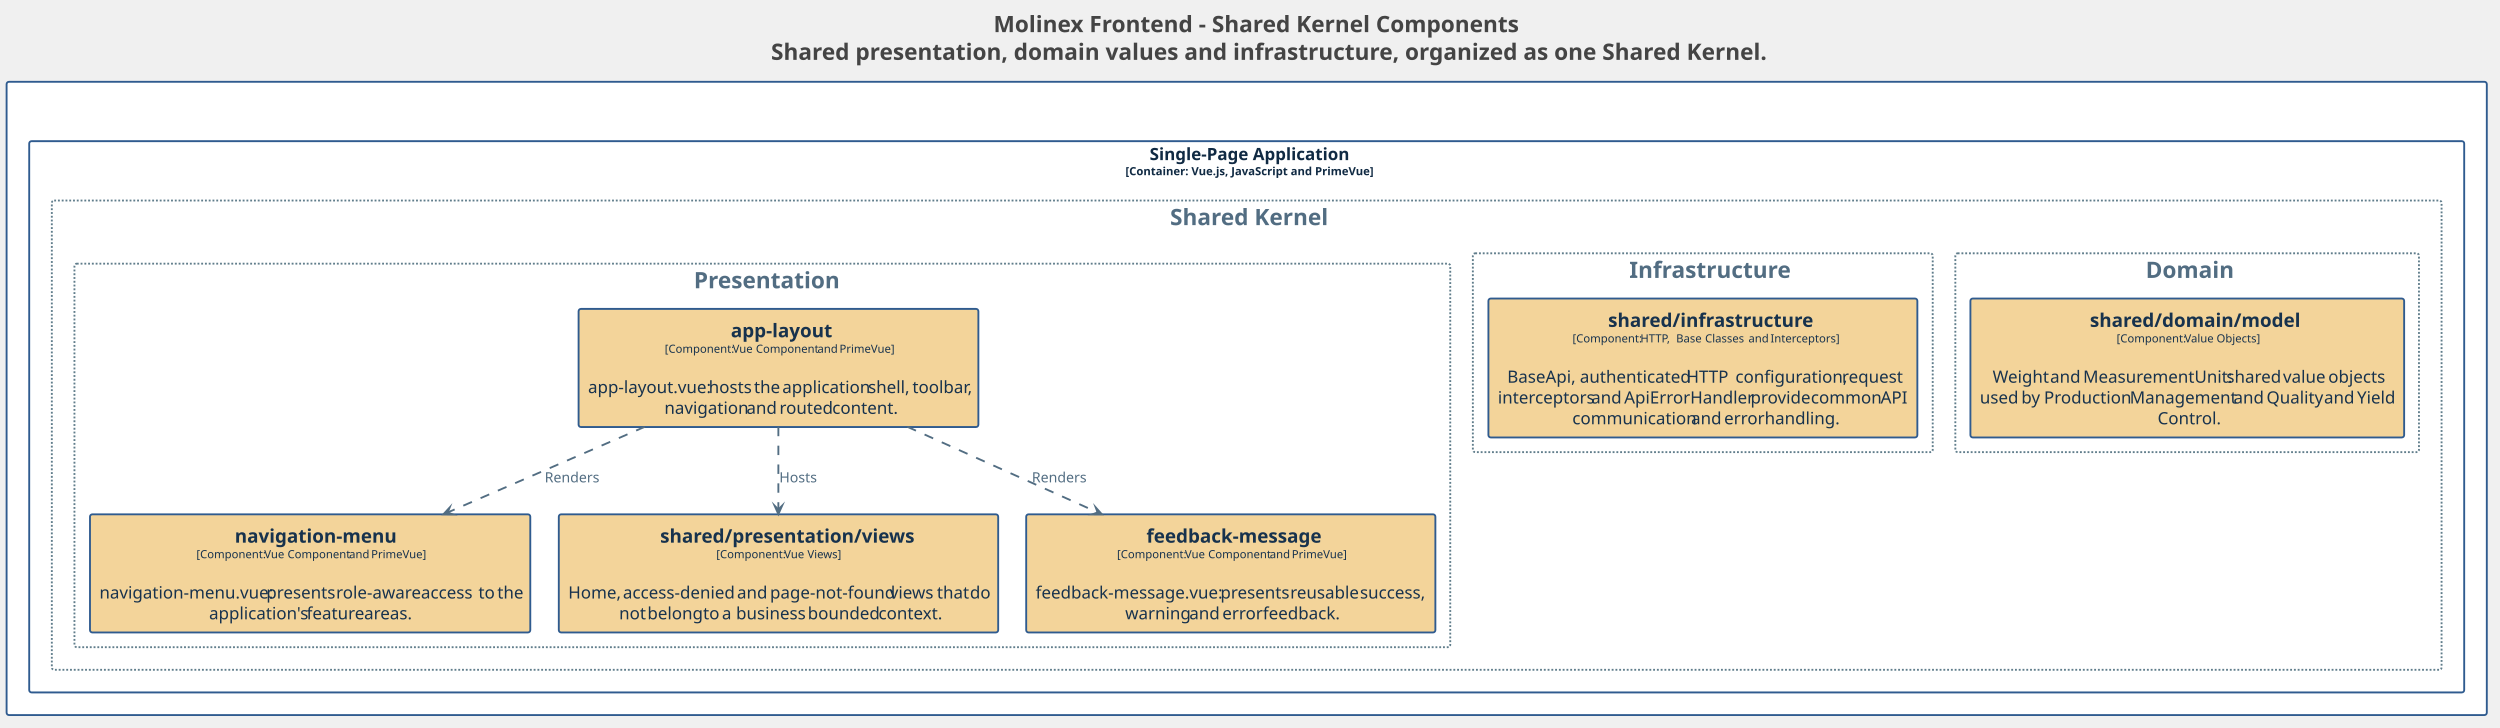
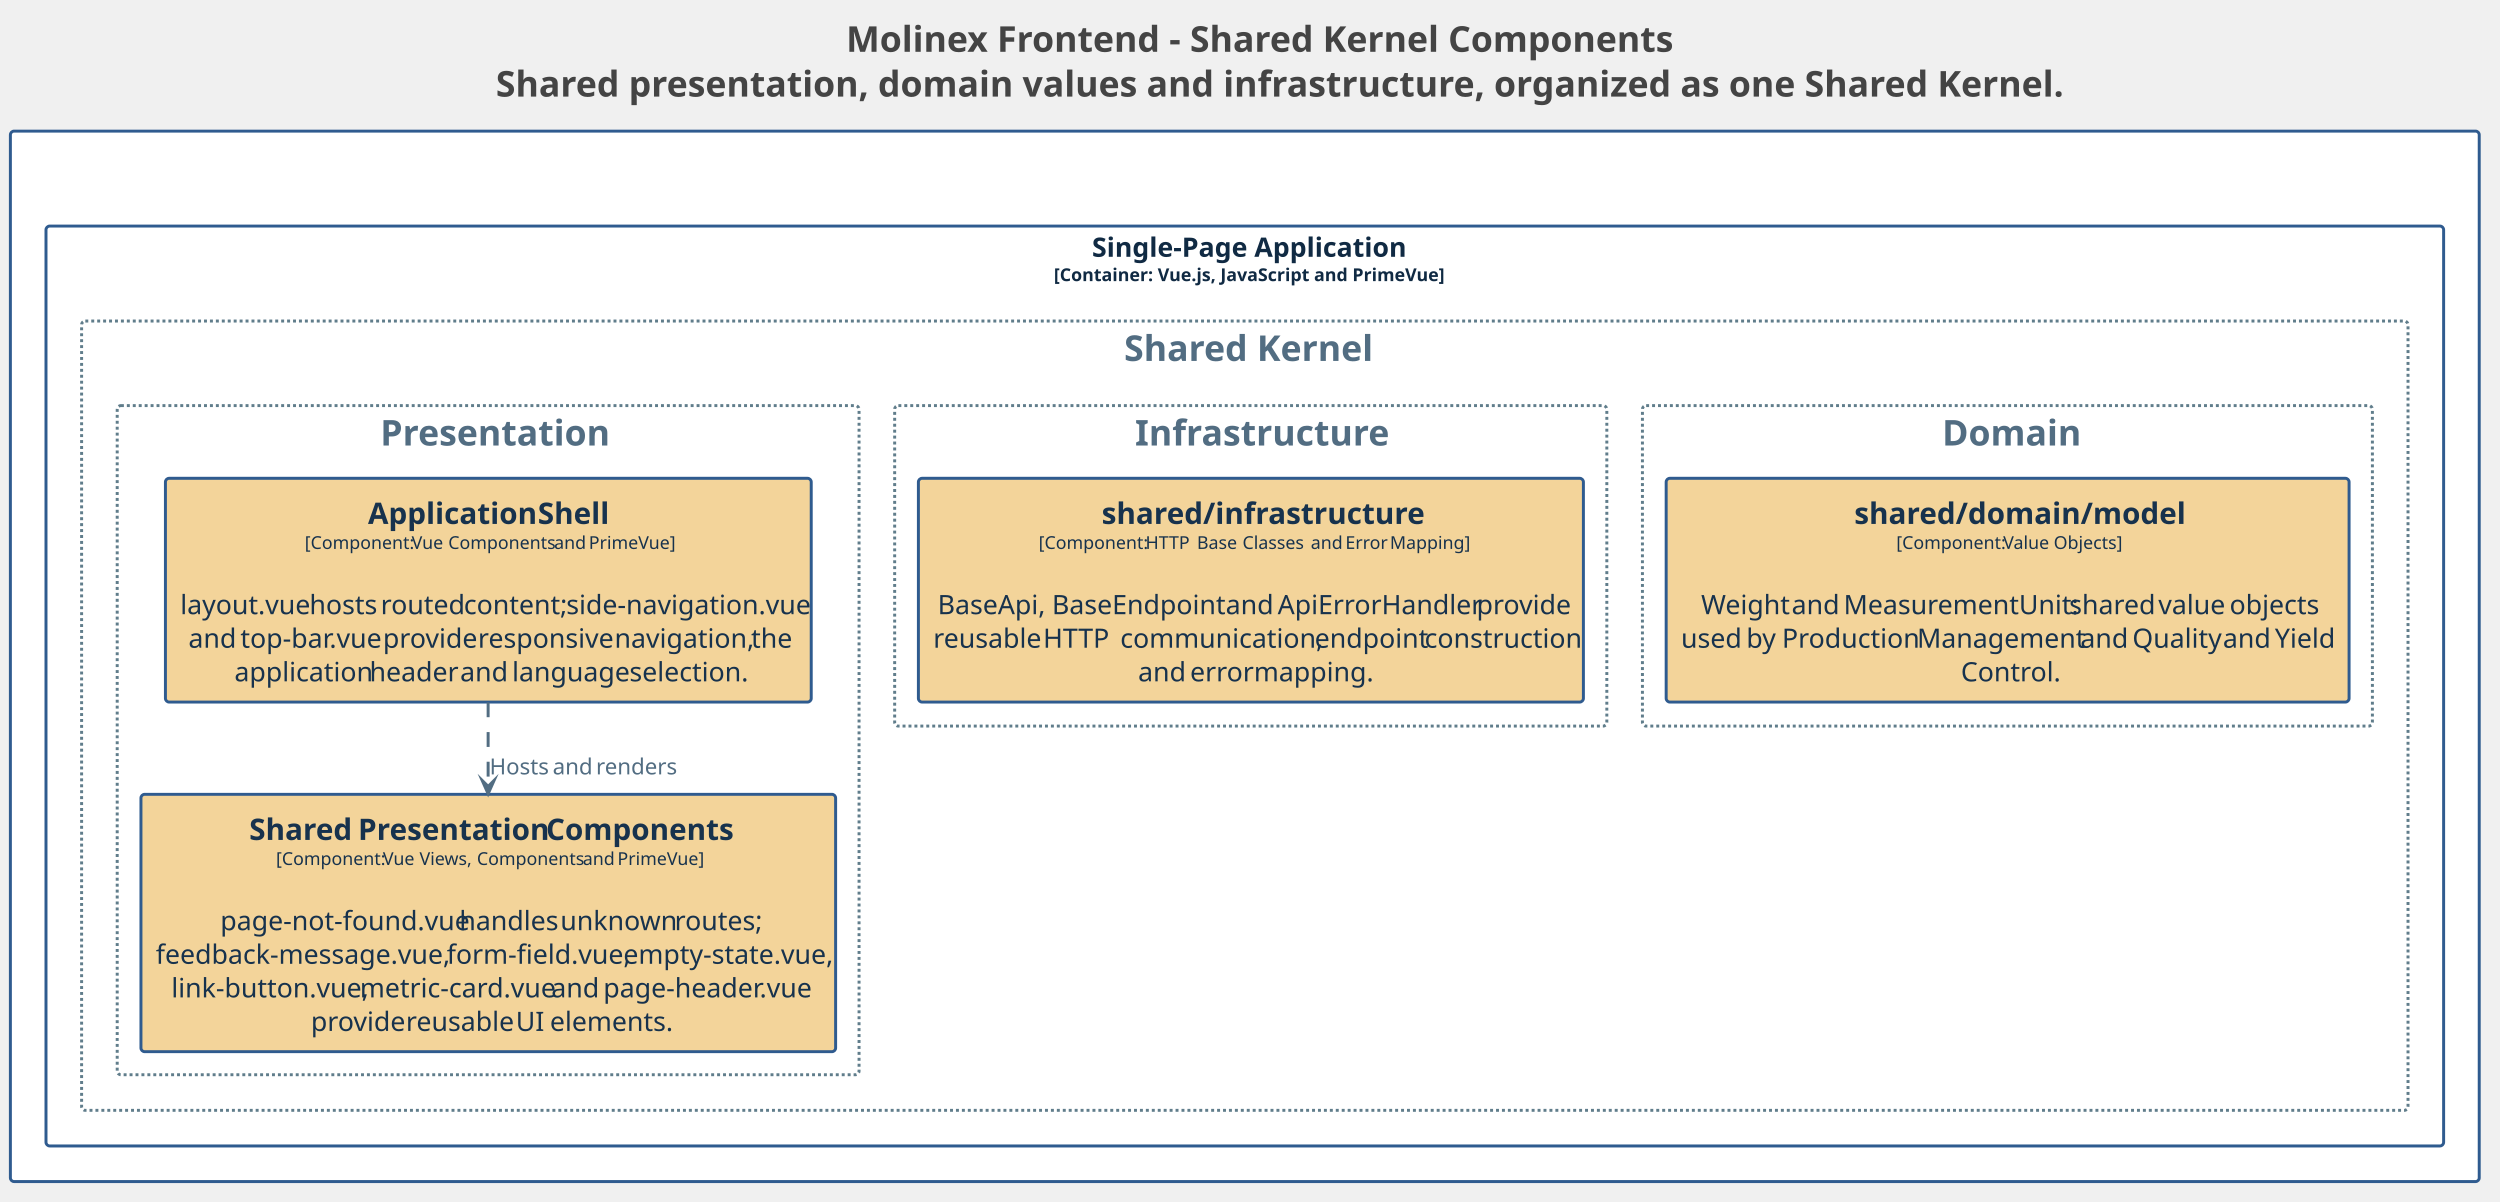
- <svg xmlns="http://www.w3.org/2000/svg" version="1.1" data-diagram-type="DESCRIPTION" style="width:2653px;height:772px;background:#FFFFFF;" width="2653px" height="772px" viewBox="0 0 2653 772" zoomAndPan="magnify" preserveAspectRatio="none" contentStyleType="text/css">
+ <svg xmlns="http://www.w3.org/2000/svg" version="1.1" data-diagram-type="DESCRIPTION" style="width:1685px;height:810px;background:#FFFFFF;" width="1685px" height="810px" viewBox="0 0 1685 810" zoomAndPan="magnify" preserveAspectRatio="none" contentStyleType="text/css">
  <defs />
  <g font-family="sans-serif" lengthAdjust="spacing">
    <g class="title" data-source-line="1">
-       <text x="1054.313" y="34.129" fill="#444" font-size="24" textLength="537.375" font-weight="700">Molinex Frontend - Shared Kernel Components</text>
-       <text x="818.203" y="63.531" fill="#444" font-size="24" textLength="1009.594" font-weight="700">Shared presentation, domain values and infrastructure, organized as one Shared Kernel.</text>
-     </g>
-     <g class="cluster" data-qualified-name="Molinex Platform.n.size.12..Software System...size." id="ent0001" data-source-line="126">
-       <rect x="7" y="86.805" width="2632" height="672" fill="#FFF" style="stroke:#2F5B8F;stroke-width:2;" rx="2.5" ry="2.5" />
-       <text x="1250.49" y="106.901" fill="#FFF" font-size="18" textLength="145.02" font-weight="700">Molinex Platform</text>
-       <text x="1270.652" y="122.921" fill="#FFF" font-size="12" textLength="104.695" font-weight="700">[Software System]</text>
-     </g>
-     <g class="cluster" data-qualified-name="Molinex Platform.n.size.12..Software System...size..Single-Page Application.n.size.12..Container. Vue.js. JavaScript and PrimeVue...size." id="ent0002" data-source-line="127">
-       <rect x="31" y="149.805" width="2584" height="585" fill="#FFF" style="stroke:#2F5B8F;stroke-width:2;" rx="2.5" ry="2.5" />
-       <text x="1219.988" y="169.901" fill="#102A43" font-size="18" textLength="206.024" font-weight="700">Single-Page Application</text>
-       <text x="1194.296" y="185.921" fill="#102A43" font-size="12" textLength="257.408" font-weight="700">[Container: Vue.js, JavaScript and PrimeVue]</text>
-     </g>
-     <g class="cluster" data-qualified-name="Molinex Platform.n.size.12..Software System...size..Single-Page Application.n.size.12..Container. Vue.js. JavaScript and PrimeVue...size..groupU2hhcmVkIEtlcm5lbA.." id="ent0003" data-source-line="128">
-       <rect x="55" y="212.805" width="2536" height="498" fill="#FFF" style="stroke:#607D8B;stroke-width:2;stroke-dasharray:2,2;" rx="2.5" ry="2.5" />
-       <text x="1241.637" y="238.934" fill="#526D82" font-size="24" textLength="162.727" font-weight="700">Shared Kernel</text>
-     </g>
-     <g class="cluster" data-qualified-name="Molinex Platform.n.size.12..Software System...size..Single-Page Application.n.size.12..Container. Vue.js. JavaScript and PrimeVue...size..groupU2hhcmVkIEtlcm5lbA...groupU2hhcmVkIEtlcm5lbC9Eb21haW4." id="ent0004" data-source-line="129">
-       <rect x="2075" y="268.805" width="492" height="211" fill="#FFF" style="stroke:#607D8B;stroke-width:2;stroke-dasharray:2,2;" rx="2.5" ry="2.5" />
-       <text x="2276.996" y="294.934" fill="#526D82" font-size="24" textLength="88.008" font-weight="700">Domain</text>
-     </g>
-     <g class="cluster" data-qualified-name="Molinex Platform.n.size.12..Software System...size..Single-Page Application.n.size.12..Container. Vue.js. JavaScript and PrimeVue...size..groupU2hhcmVkIEtlcm5lbA...groupU2hhcmVkIEtlcm5lbC9JbmZyYXN0cnVjdHVyZQ.." id="ent0006" data-source-line="133">
-       <rect x="1563" y="268.805" width="488" height="211" fill="#FFF" style="stroke:#607D8B;stroke-width:2;stroke-dasharray:2,2;" rx="2.5" ry="2.5" />
-       <text x="1728.982" y="294.934" fill="#526D82" font-size="24" textLength="156.035" font-weight="700">Infrastructure</text>
-     </g>
-     <g class="cluster" data-qualified-name="Molinex Platform.n.size.12..Software System...size..Single-Page Application.n.size.12..Container. Vue.js. JavaScript and PrimeVue...size..groupU2hhcmVkIEtlcm5lbA...groupU2hhcmVkIEtlcm5lbC9QcmVzZW50YXRpb24." id="ent0008" data-source-line="137">
-       <rect x="79" y="279.805" width="1460" height="407" fill="#FFF" style="stroke:#607D8B;stroke-width:2;stroke-dasharray:2,2;" rx="2.5" ry="2.5" />
-       <text x="736.314" y="305.934" fill="#526D82" font-size="24" textLength="145.371" font-weight="700">Presentation</text>
-     </g>
-     <g class="entity" data-qualified-name="Molinex Platform.n.size.12..Software System...size..Single-Page Application.n.size.12..Container. Vue.js. JavaScript and PrimeVue...size..groupU2hhcmVkIEtlcm5lbA...groupU2hhcmVkIEtlcm5lbC9Eb21haW4..MolinexPlatform.SinglePageApplication.shareddomainmodel" id="ent0005" data-source-line="130">
-       <rect x="2091" y="316.805" width="460.279" height="147.41" fill="#F3D49A" style="stroke:#2F5B8F;stroke-width:2;" rx="2.5" ry="2.5" />
-       <text x="2217.785" y="346.912" fill="#17324D" font-size="20" textLength="206.709" font-weight="700">shared/domain/model</text>
-       <text x="2246.099" y="363.371" fill="#17324D" font-size="12" textLength="68.707">[Component:</text>
-       <text x="2314.806" y="363.371" fill="#17324D" font-size="12"> </text>
-       <text x="2318.14" y="363.371" fill="#17324D" font-size="12" textLength="30.691">Value</text>
-       <text x="2348.831" y="363.371" fill="#17324D" font-size="12"> </text>
-       <text x="2352.165" y="363.371" fill="#17324D" font-size="12" textLength="44.016">Objects]</text>
-       <text x="2318.639" y="384.104" fill="#17324D" font-size="18"> </text>
-       <text x="2114.531" y="406.156" fill="#17324D" font-size="18" textLength="56.021">Weight</text>
-       <text x="2170.552" y="406.156" fill="#17324D" font-size="18"> </text>
-       <text x="2175.553" y="406.156" fill="#17324D" font-size="18" textLength="30.032">and</text>
-       <text x="2205.585" y="406.156" fill="#17324D" font-size="18"> </text>
-       <text x="2210.586" y="406.156" fill="#17324D" font-size="18" textLength="147.059">MeasurementUnit:</text>
-       <text x="2357.645" y="406.156" fill="#17324D" font-size="18"> </text>
-       <text x="2362.646" y="406.156" fill="#17324D" font-size="18" textLength="55.037">shared</text>
-       <text x="2417.683" y="406.156" fill="#17324D" font-size="18"> </text>
-       <text x="2422.684" y="406.156" fill="#17324D" font-size="18" textLength="43.031">value</text>
-       <text x="2465.715" y="406.156" fill="#17324D" font-size="18"> </text>
-       <text x="2470.716" y="406.156" fill="#17324D" font-size="18" textLength="57.032">objects</text>
-       <text x="2101" y="428.208" fill="#17324D" font-size="18" textLength="39.032">used</text>
-       <text x="2140.032" y="428.208" fill="#17324D" font-size="18"> </text>
-       <text x="2145.033" y="428.208" fill="#17324D" font-size="18" textLength="19.011">by</text>
-       <text x="2164.044" y="428.208" fill="#17324D" font-size="18"> </text>
-       <text x="2169.045" y="428.208" fill="#17324D" font-size="18" textLength="86.054">Production</text>
-       <text x="2255.099" y="428.208" fill="#17324D" font-size="18"> </text>
-       <text x="2260.1" y="428.208" fill="#17324D" font-size="18" textLength="105.064">Management</text>
-       <text x="2365.164" y="428.208" fill="#17324D" font-size="18"> </text>
-       <text x="2370.165" y="428.208" fill="#17324D" font-size="18" textLength="30.032">and</text>
-       <text x="2400.197" y="428.208" fill="#17324D" font-size="18"> </text>
-       <text x="2405.198" y="428.208" fill="#17324D" font-size="18" textLength="56.021">Quality</text>
-       <text x="2461.22" y="428.208" fill="#17324D" font-size="18"> </text>
-       <text x="2466.221" y="428.208" fill="#17324D" font-size="18" textLength="30.032">and</text>
-       <text x="2496.253" y="428.208" fill="#17324D" font-size="18"> </text>
-       <text x="2501.254" y="428.208" fill="#17324D" font-size="18" textLength="40.025">Yield</text>
-       <text x="2289.626" y="450.26" fill="#17324D" font-size="18" textLength="63.026">Control.</text>
-     </g>
-     <g class="entity" data-qualified-name="Molinex Platform.n.size.12..Software System...size..Single-Page Application.n.size.12..Container. Vue.js. JavaScript and PrimeVue...size..groupU2hhcmVkIEtlcm5lbA...groupU2hhcmVkIEtlcm5lbC9JbmZyYXN0cnVjdHVyZQ...MolinexPlatform.SinglePageApplication.sharedinfrastructure" id="ent0007" data-source-line="134">
-       <rect x="1579.5" y="316.805" width="455.199" height="147.41" fill="#F3D49A" style="stroke:#2F5B8F;stroke-width:2;" rx="2.5" ry="2.5" />
-       <text x="1706.514" y="346.912" fill="#17324D" font-size="20" textLength="201.172" font-weight="700">shared/infrastructure</text>
-       <text x="1668.704" y="363.371" fill="#17324D" font-size="12" textLength="68.707">[Component:</text>
-       <text x="1737.411" y="363.371" fill="#17324D" font-size="12"> </text>
-       <text x="1740.745" y="363.371" fill="#17324D" font-size="12" textLength="34.664">HTTP,</text>
-       <text x="1775.409" y="363.371" fill="#17324D" font-size="12"> </text>
-       <text x="1778.743" y="363.371" fill="#17324D" font-size="12" textLength="27.352">Base</text>
-       <text x="1806.095" y="363.371" fill="#17324D" font-size="12"> </text>
-       <text x="1809.429" y="363.371" fill="#17324D" font-size="12" textLength="42.68">Classes</text>
-       <text x="1852.108" y="363.371" fill="#17324D" font-size="12"> </text>
-       <text x="1855.442" y="363.371" fill="#17324D" font-size="12" textLength="20.021">and</text>
-       <text x="1875.464" y="363.371" fill="#17324D" font-size="12"> </text>
-       <text x="1878.798" y="363.371" fill="#17324D" font-size="12" textLength="66.697">Interceptors]</text>
-       <text x="1804.599" y="384.104" fill="#17324D" font-size="18"> </text>
-       <text x="1599.48" y="406.156" fill="#17324D" font-size="18" textLength="72.044">BaseApi,</text>
-       <text x="1671.524" y="406.156" fill="#17324D" font-size="18"> </text>
-       <text x="1676.525" y="406.156" fill="#17324D" font-size="18" textLength="108.088">authenticated</text>
-       <text x="1784.613" y="406.156" fill="#17324D" font-size="18"> </text>
-       <text x="1789.614" y="406.156" fill="#17324D" font-size="18" textLength="46.995">HTTP</text>
-       <text x="1836.609" y="406.156" fill="#17324D" font-size="18"> </text>
-       <text x="1841.61" y="406.156" fill="#17324D" font-size="18" textLength="108.07">configuration,</text>
-       <text x="1949.68" y="406.156" fill="#17324D" font-size="18"> </text>
-       <text x="1954.681" y="406.156" fill="#17324D" font-size="18" textLength="60.038">request</text>
-       <text x="1589.5" y="428.208" fill="#17324D" font-size="18" textLength="94.043">interceptors</text>
-       <text x="1683.543" y="428.208" fill="#17324D" font-size="18"> </text>
-       <text x="1688.544" y="428.208" fill="#17324D" font-size="18" textLength="30.032">and</text>
-       <text x="1718.576" y="428.208" fill="#17324D" font-size="18"> </text>
-       <text x="1723.577" y="428.208" fill="#17324D" font-size="18" textLength="129.05">ApiErrorHandler</text>
-       <text x="1852.627" y="428.208" fill="#17324D" font-size="18"> </text>
-       <text x="1857.628" y="428.208" fill="#17324D" font-size="18" textLength="59.036">provide</text>
-       <text x="1916.664" y="428.208" fill="#17324D" font-size="18"> </text>
-       <text x="1921.665" y="428.208" fill="#17324D" font-size="18" textLength="69.021">common</text>
-       <text x="1990.686" y="428.208" fill="#17324D" font-size="18"> </text>
-       <text x="1995.687" y="428.208" fill="#17324D" font-size="18" textLength="29.013">API</text>
-       <text x="1668.522" y="450.26" fill="#17324D" font-size="18" textLength="121.052">communication</text>
-       <text x="1789.574" y="450.26" fill="#17324D" font-size="18"> </text>
-       <text x="1794.575" y="450.26" fill="#17324D" font-size="18" textLength="30.032">and</text>
-       <text x="1824.607" y="450.26" fill="#17324D" font-size="18"> </text>
-       <text x="1829.608" y="450.26" fill="#17324D" font-size="18" textLength="38.004">error</text>
-       <text x="1867.612" y="450.26" fill="#17324D" font-size="18"> </text>
-       <text x="1872.613" y="450.26" fill="#17324D" font-size="18" textLength="73.063">handling.</text>
-     </g>
-     <g class="entity" data-qualified-name="Molinex Platform.n.size.12..Software System...size..Single-Page Application.n.size.12..Container. Vue.js. JavaScript and PrimeVue...size..groupU2hhcmVkIEtlcm5lbA...groupU2hhcmVkIEtlcm5lbC9QcmVzZW50YXRpb24..MolinexPlatform.SinglePageApplication.applayout" id="ent0009" data-source-line="138">
-       <rect x="614" y="327.805" width="424.253" height="125.358" fill="#F3D49A" style="stroke:#2F5B8F;stroke-width:2;" rx="2.5" ry="2.5" />
-       <text x="775.57" y="357.912" fill="#17324D" font-size="20" textLength="101.113" font-weight="700">app-layout</text>
-       <text x="705.388" y="374.371" fill="#17324D" font-size="12" textLength="68.707">[Component:</text>
-       <text x="774.095" y="374.371" fill="#17324D" font-size="12"> </text>
-       <text x="777.429" y="374.371" fill="#17324D" font-size="12" textLength="21.352">Vue</text>
-       <text x="798.781" y="374.371" fill="#17324D" font-size="12"> </text>
-       <text x="802.115" y="374.371" fill="#17324D" font-size="12" textLength="62.039">Component</text>
-       <text x="864.154" y="374.371" fill="#17324D" font-size="12"> </text>
-       <text x="867.488" y="374.371" fill="#17324D" font-size="12" textLength="20.021">and</text>
-       <text x="887.509" y="374.371" fill="#17324D" font-size="12"> </text>
-       <text x="890.843" y="374.371" fill="#17324D" font-size="12" textLength="56.021">PrimeVue]</text>
-       <text x="823.626" y="395.104" fill="#17324D" font-size="18"> </text>
-       <text x="624" y="417.156" fill="#17324D" font-size="18" textLength="123.082">app-layout.vue:</text>
-       <text x="747.082" y="417.156" fill="#17324D" font-size="18"> </text>
-       <text x="752.083" y="417.156" fill="#17324D" font-size="18" textLength="43.022">hosts</text>
-       <text x="795.105" y="417.156" fill="#17324D" font-size="18"> </text>
-       <text x="800.106" y="417.156" fill="#17324D" font-size="18" textLength="25.022">the</text>
-       <text x="825.129" y="417.156" fill="#17324D" font-size="18"> </text>
-       <text x="830.13" y="417.156" fill="#17324D" font-size="18" textLength="86.063">application</text>
-       <text x="916.192" y="417.156" fill="#17324D" font-size="18"> </text>
-       <text x="921.193" y="417.156" fill="#17324D" font-size="18" textLength="42.021">shell,</text>
-       <text x="963.214" y="417.156" fill="#17324D" font-size="18"> </text>
-       <text x="968.215" y="417.156" fill="#17324D" font-size="18" textLength="60.038">toolbar,</text>
-       <text x="705.035" y="439.208" fill="#17324D" font-size="18" textLength="82.063">navigation</text>
-       <text x="787.099" y="439.208" fill="#17324D" font-size="18"> </text>
-       <text x="792.1" y="439.208" fill="#17324D" font-size="18" textLength="30.032">and</text>
-       <text x="822.132" y="439.208" fill="#17324D" font-size="18"> </text>
-       <text x="827.133" y="439.208" fill="#17324D" font-size="18" textLength="51.038">routed</text>
-       <text x="878.171" y="439.208" fill="#17324D" font-size="18"> </text>
-       <text x="883.172" y="439.208" fill="#17324D" font-size="18" textLength="64.046">content.</text>
-     </g>
-     <g class="entity" data-qualified-name="Molinex Platform.n.size.12..Software System...size..Single-Page Application.n.size.12..Container. Vue.js. JavaScript and PrimeVue...size..groupU2hhcmVkIEtlcm5lbA...groupU2hhcmVkIEtlcm5lbC9QcmVzZW50YXRpb24..MolinexPlatform.SinglePageApplication.navigationmenu" id="ent0010" data-source-line="139">
-       <rect x="95.5" y="545.805" width="467.24" height="125.358" fill="#F3D49A" style="stroke:#2F5B8F;stroke-width:2;" rx="2.5" ry="2.5" />
-       <text x="249.115" y="575.912" fill="#17324D" font-size="20" textLength="160.01" font-weight="700">navigation-menu</text>
-       <text x="208.382" y="592.371" fill="#17324D" font-size="12" textLength="68.707">[Component:</text>
-       <text x="277.089" y="592.371" fill="#17324D" font-size="12"> </text>
-       <text x="280.423" y="592.371" fill="#17324D" font-size="12" textLength="21.352">Vue</text>
-       <text x="301.774" y="592.371" fill="#17324D" font-size="12"> </text>
-       <text x="305.108" y="592.371" fill="#17324D" font-size="12" textLength="62.039">Component</text>
-       <text x="367.147" y="592.371" fill="#17324D" font-size="12"> </text>
-       <text x="370.481" y="592.371" fill="#17324D" font-size="12" textLength="20.021">and</text>
-       <text x="390.503" y="592.371" fill="#17324D" font-size="12"> </text>
-       <text x="393.837" y="592.371" fill="#17324D" font-size="12" textLength="56.021">PrimeVue]</text>
-       <text x="326.62" y="613.104" fill="#17324D" font-size="18"> </text>
-       <text x="105.5" y="635.156" fill="#17324D" font-size="18" textLength="172.107">navigation-menu.vue:</text>
-       <text x="277.607" y="635.156" fill="#17324D" font-size="18"> </text>
-       <text x="282.608" y="635.156" fill="#17324D" font-size="18" textLength="69.038">presents</text>
-       <text x="351.646" y="635.156" fill="#17324D" font-size="18"> </text>
-       <text x="356.647" y="635.156" fill="#17324D" font-size="18" textLength="85.034">role-aware</text>
-       <text x="441.682" y="635.156" fill="#17324D" font-size="18"> </text>
-       <text x="446.683" y="635.156" fill="#17324D" font-size="18" textLength="56.021">access</text>
-       <text x="502.704" y="635.156" fill="#17324D" font-size="18"> </text>
-       <text x="507.705" y="635.156" fill="#17324D" font-size="18" textLength="15.012">to</text>
-       <text x="522.717" y="635.156" fill="#17324D" font-size="18"> </text>
-       <text x="527.718" y="635.156" fill="#17324D" font-size="18" textLength="25.022">the</text>
-       <text x="221.836" y="657.208" fill="#17324D" font-size="18" textLength="98.499">application's</text>
-       <text x="320.335" y="657.208" fill="#17324D" font-size="18"> </text>
-       <text x="325.336" y="657.208" fill="#17324D" font-size="18" textLength="56.039">feature</text>
-       <text x="381.375" y="657.208" fill="#17324D" font-size="18"> </text>
-       <text x="386.376" y="657.208" fill="#17324D" font-size="18" textLength="50.027">areas.</text>
-     </g>
-     <g class="entity" data-qualified-name="Molinex Platform.n.size.12..Software System...size..Single-Page Application.n.size.12..Container. Vue.js. JavaScript and PrimeVue...size..groupU2hhcmVkIEtlcm5lbA...groupU2hhcmVkIEtlcm5lbC9QcmVzZW50YXRpb24..MolinexPlatform.SinglePageApplication.sharedpresentationviews" id="ent0011" data-source-line="140">
-       <rect x="593" y="545.805" width="466.273" height="125.358" fill="#F3D49A" style="stroke:#2F5B8F;stroke-width:2;" rx="2.5" ry="2.5" />
-       <text x="700.536" y="575.912" fill="#17324D" font-size="20" textLength="251.201" font-weight="700">shared/presentation/views</text>
-       <text x="760.102" y="592.371" fill="#17324D" font-size="12" textLength="68.707">[Component:</text>
-       <text x="828.809" y="592.371" fill="#17324D" font-size="12"> </text>
-       <text x="832.143" y="592.371" fill="#17324D" font-size="12" textLength="21.352">Vue</text>
-       <text x="853.494" y="592.371" fill="#17324D" font-size="12"> </text>
-       <text x="856.828" y="592.371" fill="#17324D" font-size="12" textLength="35.344">Views]</text>
-       <text x="823.636" y="613.104" fill="#17324D" font-size="18"> </text>
-       <text x="603" y="635.156" fill="#17324D" font-size="18" textLength="53.016">Home,</text>
-       <text x="656.016" y="635.156" fill="#17324D" font-size="18"> </text>
-       <text x="661.017" y="635.156" fill="#17324D" font-size="18" textLength="116.068">access-denied</text>
-       <text x="777.085" y="635.156" fill="#17324D" font-size="18"> </text>
-       <text x="782.086" y="635.156" fill="#17324D" font-size="18" textLength="30.032">and</text>
-       <text x="812.118" y="635.156" fill="#17324D" font-size="18"> </text>
-       <text x="817.119" y="635.156" fill="#17324D" font-size="18" textLength="122.098">page-not-found</text>
-       <text x="939.217" y="635.156" fill="#17324D" font-size="18"> </text>
-       <text x="944.218" y="635.156" fill="#17324D" font-size="18" textLength="45.009">views</text>
-       <text x="989.227" y="635.156" fill="#17324D" font-size="18"> </text>
-       <text x="994.228" y="635.156" fill="#17324D" font-size="18" textLength="30.023">that</text>
-       <text x="1024.251" y="635.156" fill="#17324D" font-size="18"> </text>
-       <text x="1029.252" y="635.156" fill="#17324D" font-size="18" textLength="20.021">do</text>
-       <text x="657.009" y="657.208" fill="#17324D" font-size="18" textLength="25.022">not</text>
-       <text x="682.031" y="657.208" fill="#17324D" font-size="18"> </text>
-       <text x="687.032" y="657.208" fill="#17324D" font-size="18" textLength="54.053">belong</text>
-       <text x="741.085" y="657.208" fill="#17324D" font-size="18"> </text>
-       <text x="746.086" y="657.208" fill="#17324D" font-size="18" textLength="15.012">to</text>
-       <text x="761.098" y="657.208" fill="#17324D" font-size="18"> </text>
-       <text x="766.099" y="657.208" fill="#17324D" font-size="18">a</text>
-       <text x="776.109" y="657.208" fill="#17324D" font-size="18"> </text>
-       <text x="781.11" y="657.208" fill="#17324D" font-size="18" textLength="71.042">business</text>
-       <text x="852.152" y="657.208" fill="#17324D" font-size="18"> </text>
-       <text x="857.153" y="657.208" fill="#17324D" font-size="18" textLength="70.075">bounded</text>
-       <text x="927.229" y="657.208" fill="#17324D" font-size="18"> </text>
-       <text x="932.229" y="657.208" fill="#17324D" font-size="18" textLength="63.035">context.</text>
-     </g>
-     <g class="entity" data-qualified-name="Molinex Platform.n.size.12..Software System...size..Single-Page Application.n.size.12..Container. Vue.js. JavaScript and PrimeVue...size..groupU2hhcmVkIEtlcm5lbA...groupU2hhcmVkIEtlcm5lbC9QcmVzZW50YXRpb24..MolinexPlatform.SinglePageApplication.feedbackmessage" id="ent0012" data-source-line="141">
-       <rect x="1089" y="545.805" width="434.22" height="125.358" fill="#F3D49A" style="stroke:#2F5B8F;stroke-width:2;" rx="2.5" ry="2.5" />
-       <text x="1216.618" y="575.912" fill="#17324D" font-size="20" textLength="178.984" font-weight="700">feedback-message</text>
-       <text x="1185.372" y="592.371" fill="#17324D" font-size="12" textLength="68.707">[Component:</text>
-       <text x="1254.079" y="592.371" fill="#17324D" font-size="12"> </text>
-       <text x="1257.413" y="592.371" fill="#17324D" font-size="12" textLength="21.352">Vue</text>
-       <text x="1278.764" y="592.371" fill="#17324D" font-size="12"> </text>
-       <text x="1282.098" y="592.371" fill="#17324D" font-size="12" textLength="62.039">Component</text>
-       <text x="1344.137" y="592.371" fill="#17324D" font-size="12"> </text>
-       <text x="1347.471" y="592.371" fill="#17324D" font-size="12" textLength="20.021">and</text>
-       <text x="1367.493" y="592.371" fill="#17324D" font-size="12"> </text>
-       <text x="1370.827" y="592.371" fill="#17324D" font-size="12" textLength="56.021">PrimeVue]</text>
-       <text x="1303.609" y="613.104" fill="#17324D" font-size="18"> </text>
-       <text x="1099" y="635.156" fill="#17324D" font-size="18" textLength="191.109">feedback-message.vue:</text>
-       <text x="1290.109" y="635.156" fill="#17324D" font-size="18"> </text>
-       <text x="1295.11" y="635.156" fill="#17324D" font-size="18" textLength="69.038">presents</text>
-       <text x="1364.148" y="635.156" fill="#17324D" font-size="18"> </text>
-       <text x="1369.149" y="635.156" fill="#17324D" font-size="18" textLength="69.047">reusable</text>
-       <text x="1438.196" y="635.156" fill="#17324D" font-size="18"> </text>
-       <text x="1443.197" y="635.156" fill="#17324D" font-size="18" textLength="70.022">success,</text>
-       <text x="1194.045" y="657.208" fill="#17324D" font-size="18" textLength="63.035">warning</text>
-       <text x="1257.08" y="657.208" fill="#17324D" font-size="18"> </text>
-       <text x="1262.081" y="657.208" fill="#17324D" font-size="18" textLength="30.032">and</text>
-       <text x="1292.113" y="657.208" fill="#17324D" font-size="18"> </text>
-       <text x="1297.114" y="657.208" fill="#17324D" font-size="18" textLength="38.004">error</text>
-       <text x="1335.118" y="657.208" fill="#17324D" font-size="18"> </text>
-       <text x="1340.119" y="657.208" fill="#17324D" font-size="18" textLength="78.056">feedback.</text>
-     </g>
-     <g class="link" data-entity-1="ent0009" data-entity-2="ent0010" id="lnk13" data-source-line="150" data-link-type="dependency">
-       <path d="M684.24,452.915 C617.25,482.025 542.066,514.701 475.096,543.811" style="stroke:#526D82;stroke-width:2;stroke-dasharray:10,10;" fill="none" id="MolinexPlatform.SinglePageApplication.applayout-to-MolinexPlatform.SinglePageApplication.navigationmenu" />
-       <polygon points="470.51,545.805,480.359,545.885,475.096,543.811,477.169,538.548,470.51,545.805" fill="#526D82" style="stroke:#526D82;stroke-width:2;stroke-linejoin:miter;stroke-miterlimit:10;" />
-       <text x="578" y="511.885" fill="#526D82" font-size="15" textLength="56.697">Renders</text>
-     </g>
-     <g class="link" data-entity-1="ent0009" data-entity-2="ent0011" id="lnk14" data-source-line="151" data-link-type="dependency">
-       <path d="M826,452.915 C826,481.965 826,511.555 826,540.615" style="stroke:#526D82;stroke-width:2;stroke-dasharray:10,10;" fill="none" id="MolinexPlatform.SinglePageApplication.applayout-to-MolinexPlatform.SinglePageApplication.sharedpresentationviews" />
-       <polygon points="826,545.615,830,536.615,826,540.615,822,536.615,826,545.615" fill="#526D82" style="stroke:#526D82;stroke-width:2;stroke-linejoin:miter;stroke-miterlimit:10;" />
-       <text x="827" y="511.885" fill="#526D82" font-size="15" textLength="38.342">Hosts</text>
-     </g>
-     <g class="link" data-entity-1="ent0009" data-entity-2="ent0012" id="lnk15" data-source-line="152" data-link-type="dependency">
-       <path d="M962.91,452.915 C1027.61,482.025 1100.09,514.643 1164.77,543.753" style="stroke:#526D82;stroke-width:2;stroke-dasharray:10,10;" fill="none" id="MolinexPlatform.SinglePageApplication.applayout-to-MolinexPlatform.SinglePageApplication.feedbackmessage" />
-       <polygon points="1169.33,545.805,1162.765,538.463,1164.77,543.753,1159.481,545.759,1169.33,545.805" fill="#526D82" style="stroke:#526D82;stroke-width:2;stroke-linejoin:miter;stroke-miterlimit:10;" />
-       <text x="1095" y="511.885" fill="#526D82" font-size="15" textLength="56.697">Renders</text>
+       <text x="570.313" y="34.914" fill="#444" font-size="24" textLength="537.375" font-weight="700">Molinex Frontend - Shared Kernel Components</text>
+       <text x="334.203" y="65.102" fill="#444" font-size="24" textLength="1009.594" font-weight="700">Shared presentation, domain values and infrastructure, organized as one Shared Kernel.</text>
+     </g>
+     <g class="cluster" data-qualified-name="Molinex Platform.n.size.12..Software System...size." id="ent0001" data-source-line="127">
+       <rect x="7" y="88.375" width="1664" height="708" fill="#FFF" style="stroke:#2F5B8F;stroke-width:2;" rx="2.5" ry="2.5" />
+       <text x="766.49" y="109.061" fill="#FFF" font-size="18" textLength="145.02" font-weight="700">Molinex Platform</text>
+       <text x="786.652" y="125.473" fill="#FFF" font-size="12" textLength="104.695" font-weight="700">[Software System]</text>
+     </g>
+     <g class="cluster" data-qualified-name="Molinex Platform.n.size.12..Software System...size..Single-Page Application.n.size.12..Container. Vue.js. JavaScript and PrimeVue...size." id="ent0002" data-source-line="128">
+       <rect x="31" y="152.375" width="1616" height="620" fill="#FFF" style="stroke:#2F5B8F;stroke-width:2;" rx="2.5" ry="2.5" />
+       <text x="735.988" y="173.061" fill="#102A43" font-size="18" textLength="206.024" font-weight="700">Single-Page Application</text>
+       <text x="710.296" y="189.473" fill="#102A43" font-size="12" textLength="257.408" font-weight="700">[Container: Vue.js, JavaScript and PrimeVue]</text>
+     </g>
+     <g class="cluster" data-qualified-name="Molinex Platform.n.size.12..Software System...size..Single-Page Application.n.size.12..Container. Vue.js. JavaScript and PrimeVue...size..group39" id="ent0003" data-source-line="129">
+       <rect x="55" y="216.375" width="1568" height="532" fill="#FFF" style="stroke:#607D8B;stroke-width:2;stroke-dasharray:2,2;" rx="2.5" ry="2.5" />
+       <text x="757.637" y="243.289" fill="#526D82" font-size="24" textLength="162.727" font-weight="700">Shared Kernel</text>
+     </g>
+     <g class="cluster" data-qualified-name="Molinex Platform.n.size.12..Software System...size..Single-Page Application.n.size.12..Container. Vue.js. JavaScript and PrimeVue...size..group39.group40" id="ent0004" data-source-line="130">
+       <rect x="1107" y="273.375" width="492" height="216" fill="#FFF" style="stroke:#607D8B;stroke-width:2;stroke-dasharray:2,2;" rx="2.5" ry="2.5" />
+       <text x="1308.996" y="300.289" fill="#526D82" font-size="24" textLength="88.008" font-weight="700">Domain</text>
+     </g>
+     <g class="cluster" data-qualified-name="Molinex Platform.n.size.12..Software System...size..Single-Page Application.n.size.12..Container. Vue.js. JavaScript and PrimeVue...size..group39.group41" id="ent0006" data-source-line="134">
+       <rect x="603" y="273.375" width="480" height="216" fill="#FFF" style="stroke:#607D8B;stroke-width:2;stroke-dasharray:2,2;" rx="2.5" ry="2.5" />
+       <text x="764.982" y="300.289" fill="#526D82" font-size="24" textLength="156.035" font-weight="700">Infrastructure</text>
+     </g>
+     <g class="cluster" data-qualified-name="Molinex Platform.n.size.12..Software System...size..Single-Page Application.n.size.12..Container. Vue.js. JavaScript and PrimeVue...size..group39.group42" id="ent0008" data-source-line="138">
+       <rect x="79" y="273.375" width="500" height="451" fill="#FFF" style="stroke:#607D8B;stroke-width:2;stroke-dasharray:2,2;" rx="2.5" ry="2.5" />
+       <text x="256.314" y="300.289" fill="#526D82" font-size="24" textLength="145.371" font-weight="700">Presentation</text>
+     </g>
+     <g class="entity" data-qualified-name="Molinex Platform.n.size.12..Software System...size..Single-Page Application.n.size.12..Container. Vue.js. JavaScript and PrimeVue...size..group39.group40.MolinexPlatform.SinglePageApplication.shareddomainmodel" id="ent0005" data-source-line="131">
+       <rect x="1123" y="322.375" width="460.279" height="150.813" fill="#F3D49A" style="stroke:#2F5B8F;stroke-width:2;" rx="2.5" ry="2.5" />
+       <text x="1249.785" y="353.137" fill="#17324D" font-size="20" textLength="206.709" font-weight="700">shared/domain/model</text>
+       <text x="1278.099" y="369.988" fill="#17324D" font-size="12" textLength="68.707">[Component:</text>
+       <text x="1346.806" y="369.988" fill="#17324D" font-size="12"> </text>
+       <text x="1350.14" y="369.988" fill="#17324D" font-size="12" textLength="30.691">Value</text>
+       <text x="1380.831" y="369.988" fill="#17324D" font-size="12"> </text>
+       <text x="1384.165" y="369.988" fill="#17324D" font-size="12" textLength="44.016">Objects]</text>
+       <text x="1350.639" y="391.311" fill="#17324D" font-size="18"> </text>
+       <text x="1146.531" y="413.951" fill="#17324D" font-size="18" textLength="56.021">Weight</text>
+       <text x="1202.552" y="413.951" fill="#17324D" font-size="18"> </text>
+       <text x="1207.553" y="413.951" fill="#17324D" font-size="18" textLength="30.032">and</text>
+       <text x="1237.585" y="413.951" fill="#17324D" font-size="18"> </text>
+       <text x="1242.586" y="413.951" fill="#17324D" font-size="18" textLength="147.059">MeasurementUnit:</text>
+       <text x="1389.645" y="413.951" fill="#17324D" font-size="18"> </text>
+       <text x="1394.646" y="413.951" fill="#17324D" font-size="18" textLength="55.037">shared</text>
+       <text x="1449.683" y="413.951" fill="#17324D" font-size="18"> </text>
+       <text x="1454.684" y="413.951" fill="#17324D" font-size="18" textLength="43.031">value</text>
+       <text x="1497.715" y="413.951" fill="#17324D" font-size="18"> </text>
+       <text x="1502.716" y="413.951" fill="#17324D" font-size="18" textLength="57.032">objects</text>
+       <text x="1133" y="436.592" fill="#17324D" font-size="18" textLength="39.032">used</text>
+       <text x="1172.032" y="436.592" fill="#17324D" font-size="18"> </text>
+       <text x="1177.033" y="436.592" fill="#17324D" font-size="18" textLength="19.011">by</text>
+       <text x="1196.044" y="436.592" fill="#17324D" font-size="18"> </text>
+       <text x="1201.045" y="436.592" fill="#17324D" font-size="18" textLength="86.054">Production</text>
+       <text x="1287.099" y="436.592" fill="#17324D" font-size="18"> </text>
+       <text x="1292.1" y="436.592" fill="#17324D" font-size="18" textLength="105.064">Management</text>
+       <text x="1397.164" y="436.592" fill="#17324D" font-size="18"> </text>
+       <text x="1402.165" y="436.592" fill="#17324D" font-size="18" textLength="30.032">and</text>
+       <text x="1432.197" y="436.592" fill="#17324D" font-size="18"> </text>
+       <text x="1437.198" y="436.592" fill="#17324D" font-size="18" textLength="56.021">Quality</text>
+       <text x="1493.22" y="436.592" fill="#17324D" font-size="18"> </text>
+       <text x="1498.221" y="436.592" fill="#17324D" font-size="18" textLength="30.032">and</text>
+       <text x="1528.253" y="436.592" fill="#17324D" font-size="18"> </text>
+       <text x="1533.254" y="436.592" fill="#17324D" font-size="18" textLength="40.025">Yield</text>
+       <text x="1321.626" y="459.232" fill="#17324D" font-size="18" textLength="63.026">Control.</text>
+     </g>
+     <g class="entity" data-qualified-name="Molinex Platform.n.size.12..Software System...size..Single-Page Application.n.size.12..Container. Vue.js. JavaScript and PrimeVue...size..group39.group41.MolinexPlatform.SinglePageApplication.sharedinfrastructure" id="ent0007" data-source-line="135">
+       <rect x="619" y="322.375" width="448.212" height="150.813" fill="#F3D49A" style="stroke:#2F5B8F;stroke-width:2;" rx="2.5" ry="2.5" />
+       <text x="742.52" y="353.137" fill="#17324D" font-size="20" textLength="201.172" font-weight="700">shared/infrastructure</text>
+       <text x="700.043" y="369.988" fill="#17324D" font-size="12" textLength="68.707">[Component:</text>
+       <text x="768.75" y="369.988" fill="#17324D" font-size="12"> </text>
+       <text x="772.084" y="369.988" fill="#17324D" font-size="12" textLength="31.33">HTTP</text>
+       <text x="803.415" y="369.988" fill="#17324D" font-size="12"> </text>
+       <text x="806.749" y="369.988" fill="#17324D" font-size="12" textLength="27.352">Base</text>
+       <text x="834.1" y="369.988" fill="#17324D" font-size="12"> </text>
+       <text x="837.434" y="369.988" fill="#17324D" font-size="12" textLength="42.68">Classes</text>
+       <text x="880.114" y="369.988" fill="#17324D" font-size="12"> </text>
+       <text x="883.448" y="369.988" fill="#17324D" font-size="12" textLength="20.021">and</text>
+       <text x="903.469" y="369.988" fill="#17324D" font-size="12"> </text>
+       <text x="906.803" y="369.988" fill="#17324D" font-size="12" textLength="26.666">Error</text>
+       <text x="933.469" y="369.988" fill="#17324D" font-size="12"> </text>
+       <text x="936.803" y="369.988" fill="#17324D" font-size="12" textLength="49.365">Mapping]</text>
+       <text x="840.605" y="391.311" fill="#17324D" font-size="18"> </text>
+       <text x="631.979" y="413.951" fill="#17324D" font-size="18" textLength="72.044">BaseApi,</text>
+       <text x="704.023" y="413.951" fill="#17324D" font-size="18"> </text>
+       <text x="709.024" y="413.951" fill="#17324D" font-size="18" textLength="112.087">BaseEndpoint</text>
+       <text x="821.111" y="413.951" fill="#17324D" font-size="18"> </text>
+       <text x="826.112" y="413.951" fill="#17324D" font-size="18" textLength="30.032">and</text>
+       <text x="856.145" y="413.951" fill="#17324D" font-size="18"> </text>
+       <text x="861.146" y="413.951" fill="#17324D" font-size="18" textLength="129.05">ApiErrorHandler</text>
+       <text x="990.195" y="413.951" fill="#17324D" font-size="18"> </text>
+       <text x="995.196" y="413.951" fill="#17324D" font-size="18" textLength="59.036">provide</text>
+       <text x="629" y="436.592" fill="#17324D" font-size="18" textLength="69.047">reusable</text>
+       <text x="698.047" y="436.592" fill="#17324D" font-size="18"> </text>
+       <text x="703.048" y="436.592" fill="#17324D" font-size="18" textLength="46.995">HTTP</text>
+       <text x="750.043" y="436.592" fill="#17324D" font-size="18"> </text>
+       <text x="755.044" y="436.592" fill="#17324D" font-size="18" textLength="126.053">communication,</text>
+       <text x="881.097" y="436.592" fill="#17324D" font-size="18"> </text>
+       <text x="886.098" y="436.592" fill="#17324D" font-size="18" textLength="69.064">endpoint</text>
+       <text x="955.162" y="436.592" fill="#17324D" font-size="18"> </text>
+       <text x="960.163" y="436.592" fill="#17324D" font-size="18" textLength="97.049">construction</text>
+       <text x="767.063" y="459.232" fill="#17324D" font-size="18" textLength="30.032">and</text>
+       <text x="797.095" y="459.232" fill="#17324D" font-size="18"> </text>
+       <text x="802.096" y="459.232" fill="#17324D" font-size="18" textLength="38.004">error</text>
+       <text x="840.1" y="459.232" fill="#17324D" font-size="18"> </text>
+       <text x="845.101" y="459.232" fill="#17324D" font-size="18" textLength="74.048">mapping.</text>
+     </g>
+     <g class="entity" data-qualified-name="Molinex Platform.n.size.12..Software System...size..Single-Page Application.n.size.12..Container. Vue.js. JavaScript and PrimeVue...size..group39.group42.MolinexPlatform.SinglePageApplication.ApplicationShell" id="ent0009" data-source-line="139">
+       <rect x="111.5" y="322.375" width="435.266" height="150.813" fill="#F3D49A" style="stroke:#2F5B8F;stroke-width:2;" rx="2.5" ry="2.5" />
+       <text x="248.015" y="353.137" fill="#17324D" font-size="20" textLength="108.887" font-weight="700">Application</text>
+       <text x="356.901" y="353.137" fill="#17324D" font-size="20" font-weight="700"> </text>
+       <text x="362.458" y="353.137" fill="#17324D" font-size="20" textLength="47.793" font-weight="700">Shell</text>
+       <text x="205.395" y="369.988" fill="#17324D" font-size="12" textLength="68.707">[Component:</text>
+       <text x="274.102" y="369.988" fill="#17324D" font-size="12"> </text>
+       <text x="277.436" y="369.988" fill="#17324D" font-size="12" textLength="21.352">Vue</text>
+       <text x="298.787" y="369.988" fill="#17324D" font-size="12"> </text>
+       <text x="302.121" y="369.988" fill="#17324D" font-size="12" textLength="68.039">Components</text>
+       <text x="370.16" y="369.988" fill="#17324D" font-size="12"> </text>
+       <text x="373.494" y="369.988" fill="#17324D" font-size="12" textLength="20.021">and</text>
+       <text x="393.516" y="369.988" fill="#17324D" font-size="12"> </text>
+       <text x="396.85" y="369.988" fill="#17324D" font-size="12" textLength="56.021">PrimeVue]</text>
+       <text x="326.632" y="391.311" fill="#17324D" font-size="18"> </text>
+       <text x="121.5" y="413.951" fill="#17324D" font-size="18" textLength="82.055">layout.vue</text>
+       <text x="203.555" y="413.951" fill="#17324D" font-size="18"> </text>
+       <text x="208.556" y="413.951" fill="#17324D" font-size="18" textLength="43.022">hosts</text>
+       <text x="251.578" y="413.951" fill="#17324D" font-size="18"> </text>
+       <text x="256.579" y="413.951" fill="#17324D" font-size="18" textLength="51.038">routed</text>
+       <text x="307.617" y="413.951" fill="#17324D" font-size="18"> </text>
+       <text x="312.618" y="413.951" fill="#17324D" font-size="18" textLength="64.046">content;</text>
+       <text x="376.664" y="413.951" fill="#17324D" font-size="18"> </text>
+       <text x="381.665" y="413.951" fill="#17324D" font-size="18" textLength="155.101">side-navigation.vue</text>
+       <text x="127.002" y="436.592" fill="#17324D" font-size="18" textLength="30.032">and</text>
+       <text x="157.034" y="436.592" fill="#17324D" font-size="18"> </text>
+       <text x="162.035" y="436.592" fill="#17324D" font-size="18" textLength="91.055">top-bar.vue</text>
+       <text x="253.09" y="436.592" fill="#17324D" font-size="18"> </text>
+       <text x="258.091" y="436.592" fill="#17324D" font-size="18" textLength="59.036">provide</text>
+       <text x="317.127" y="436.592" fill="#17324D" font-size="18"> </text>
+       <text x="322.128" y="436.592" fill="#17324D" font-size="18" textLength="87.047">responsive</text>
+       <text x="409.175" y="436.592" fill="#17324D" font-size="18"> </text>
+       <text x="414.176" y="436.592" fill="#17324D" font-size="18" textLength="87.064">navigation,</text>
+       <text x="501.24" y="436.592" fill="#17324D" font-size="18"> </text>
+       <text x="506.241" y="436.592" fill="#17324D" font-size="18" textLength="25.022">the</text>
+       <text x="158.001" y="459.232" fill="#17324D" font-size="18" textLength="86.063">application</text>
+       <text x="244.063" y="459.232" fill="#17324D" font-size="18"> </text>
+       <text x="249.064" y="459.232" fill="#17324D" font-size="18" textLength="56.048">header</text>
+       <text x="305.112" y="459.232" fill="#17324D" font-size="18"> </text>
+       <text x="310.113" y="459.232" fill="#17324D" font-size="18" textLength="30.032">and</text>
+       <text x="340.146" y="459.232" fill="#17324D" font-size="18"> </text>
+       <text x="345.146" y="459.232" fill="#17324D" font-size="18" textLength="74.074">language</text>
+       <text x="419.221" y="459.232" fill="#17324D" font-size="18"> </text>
+       <text x="424.222" y="459.232" fill="#17324D" font-size="18" textLength="76.043">selection.</text>
+     </g>
+     <g class="entity" data-qualified-name="Molinex Platform.n.size.12..Software System...size..Single-Page Application.n.size.12..Container. Vue.js. JavaScript and PrimeVue...size..group39.group42.MolinexPlatform.SinglePageApplication.SharedPresentationComponents" id="ent0010" data-source-line="140">
+       <rect x="95" y="535.375" width="468.207" height="173.453" fill="#F3D49A" style="stroke:#2F5B8F;stroke-width:2;" rx="2.5" ry="2.5" />
+       <text x="167.966" y="566.137" fill="#17324D" font-size="20" textLength="67.803" font-weight="700">Shared</text>
+       <text x="235.769" y="566.137" fill="#17324D" font-size="20" font-weight="700"> </text>
+       <text x="241.325" y="566.137" fill="#17324D" font-size="20" textLength="121.143" font-weight="700">Presentation</text>
+       <text x="362.468" y="566.137" fill="#17324D" font-size="20" font-weight="700"> </text>
+       <text x="368.024" y="566.137" fill="#17324D" font-size="20" textLength="122.217" font-weight="700">Components</text>
+       <text x="186.026" y="582.988" fill="#17324D" font-size="12" textLength="68.707">[Component:</text>
+       <text x="254.733" y="582.988" fill="#17324D" font-size="12"> </text>
+       <text x="258.067" y="582.988" fill="#17324D" font-size="12" textLength="21.352">Vue</text>
+       <text x="279.419" y="582.988" fill="#17324D" font-size="12"> </text>
+       <text x="282.753" y="582.988" fill="#17324D" font-size="12" textLength="35.344">Views,</text>
+       <text x="318.097" y="582.988" fill="#17324D" font-size="12"> </text>
+       <text x="321.431" y="582.988" fill="#17324D" font-size="12" textLength="68.039">Components</text>
+       <text x="389.47" y="582.988" fill="#17324D" font-size="12"> </text>
+       <text x="392.804" y="582.988" fill="#17324D" font-size="12" textLength="20.021">and</text>
+       <text x="412.825" y="582.988" fill="#17324D" font-size="12"> </text>
+       <text x="416.159" y="582.988" fill="#17324D" font-size="12" textLength="56.021">PrimeVue]</text>
+       <text x="326.603" y="604.311" fill="#17324D" font-size="18"> </text>
+       <text x="148.475" y="626.951" fill="#17324D" font-size="18" textLength="156.12">page-not-found.vue</text>
+       <text x="304.595" y="626.951" fill="#17324D" font-size="18"> </text>
+       <text x="309.596" y="626.951" fill="#17324D" font-size="18" textLength="63.053">handles</text>
+       <text x="372.649" y="626.951" fill="#17324D" font-size="18"> </text>
+       <text x="377.65" y="626.951" fill="#17324D" font-size="18" textLength="72.053">unknown</text>
+       <text x="449.703" y="626.951" fill="#17324D" font-size="18"> </text>
+       <text x="454.704" y="626.951" fill="#17324D" font-size="18" textLength="55.028">routes;</text>
+       <text x="105" y="649.592" fill="#17324D" font-size="18" textLength="191.109">feedback-message.vue,</text>
+       <text x="296.109" y="649.592" fill="#17324D" font-size="18"> </text>
+       <text x="301.11" y="649.592" fill="#17324D" font-size="18" textLength="114.038">form-field.vue,</text>
+       <text x="415.148" y="649.592" fill="#17324D" font-size="18"> </text>
+       <text x="420.149" y="649.592" fill="#17324D" font-size="18" textLength="133.058">empty-state.vue,</text>
+       <text x="115.481" y="672.232" fill="#17324D" font-size="18" textLength="122.071">link-button.vue,</text>
+       <text x="237.552" y="672.232" fill="#17324D" font-size="18"> </text>
+       <text x="242.553" y="672.232" fill="#17324D" font-size="18" textLength="124.031">metric-card.vue</text>
+       <text x="366.584" y="672.232" fill="#17324D" font-size="18"> </text>
+       <text x="371.585" y="672.232" fill="#17324D" font-size="18" textLength="30.032">and</text>
+       <text x="401.618" y="672.232" fill="#17324D" font-size="18"> </text>
+       <text x="406.619" y="672.232" fill="#17324D" font-size="18" textLength="136.107">page-header.vue</text>
+       <text x="209.542" y="694.873" fill="#17324D" font-size="18" textLength="59.036">provide</text>
+       <text x="268.578" y="694.873" fill="#17324D" font-size="18"> </text>
+       <text x="273.579" y="694.873" fill="#17324D" font-size="18" textLength="69.047">reusable</text>
+       <text x="342.625" y="694.873" fill="#17324D" font-size="18"> </text>
+       <text x="347.626" y="694.873" fill="#17324D" font-size="18" textLength="18">UI</text>
+       <text x="365.626" y="694.873" fill="#17324D" font-size="18"> </text>
+       <text x="370.627" y="694.873" fill="#17324D" font-size="18" textLength="78.038">elements.</text>
+     </g>
+     <g class="link" data-entity-1="ent0009" data-entity-2="ent0010" id="lnk11" data-source-line="149" data-link-type="dependency">
+       <path d="M329,473.415 C329,493.195 329,509.705 329,530.035" style="stroke:#526D82;stroke-width:2;stroke-dasharray:10,10;" fill="none" id="MolinexPlatform.SinglePageApplication.ApplicationShell-to-MolinexPlatform.SinglePageApplication.SharedPresentationComponents" />
+       <polygon points="329,535.035,333,526.035,329,530.035,325,526.035,329,535.035" fill="#526D82" style="stroke:#526D82;stroke-width:2;stroke-linejoin:miter;stroke-miterlimit:10;" />
+       <text x="330" y="521.946" fill="#526D82" font-size="15" textLength="38.342">Hosts</text>
+       <text x="368.342" y="521.946" fill="#526D82" font-size="15"> </text>
+       <text x="372.51" y="521.946" fill="#526D82" font-size="15" textLength="25.027">and</text>
+       <text x="397.537" y="521.946" fill="#526D82" font-size="15"> </text>
+       <text x="401.704" y="521.946" fill="#526D82" font-size="15" textLength="50.859">renders</text>
    </g>
  </g>
</svg>
